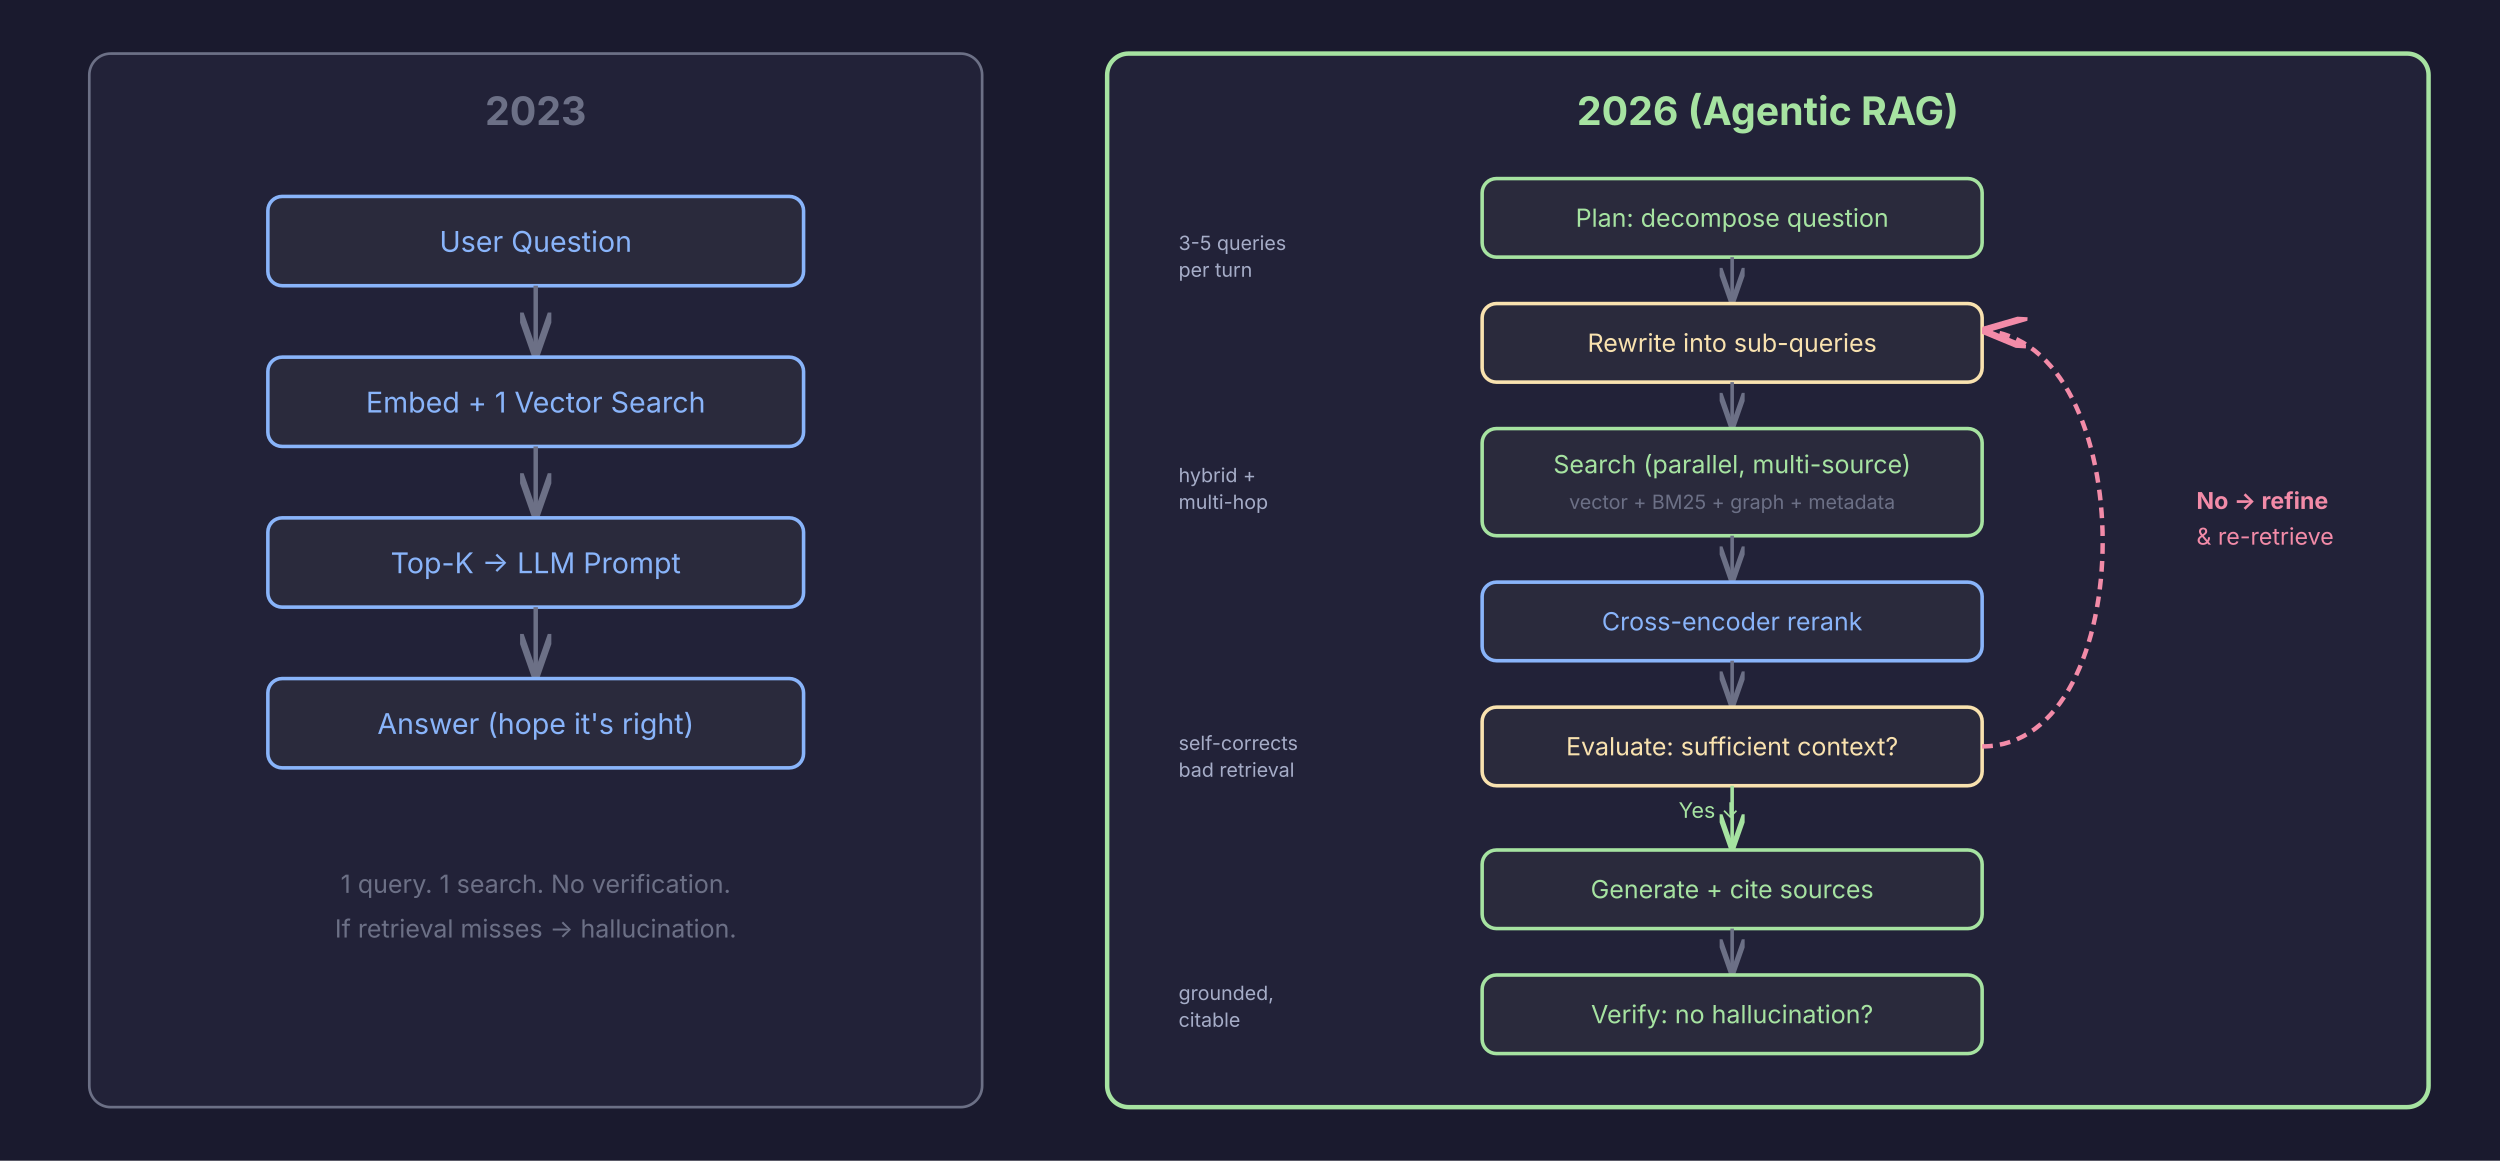
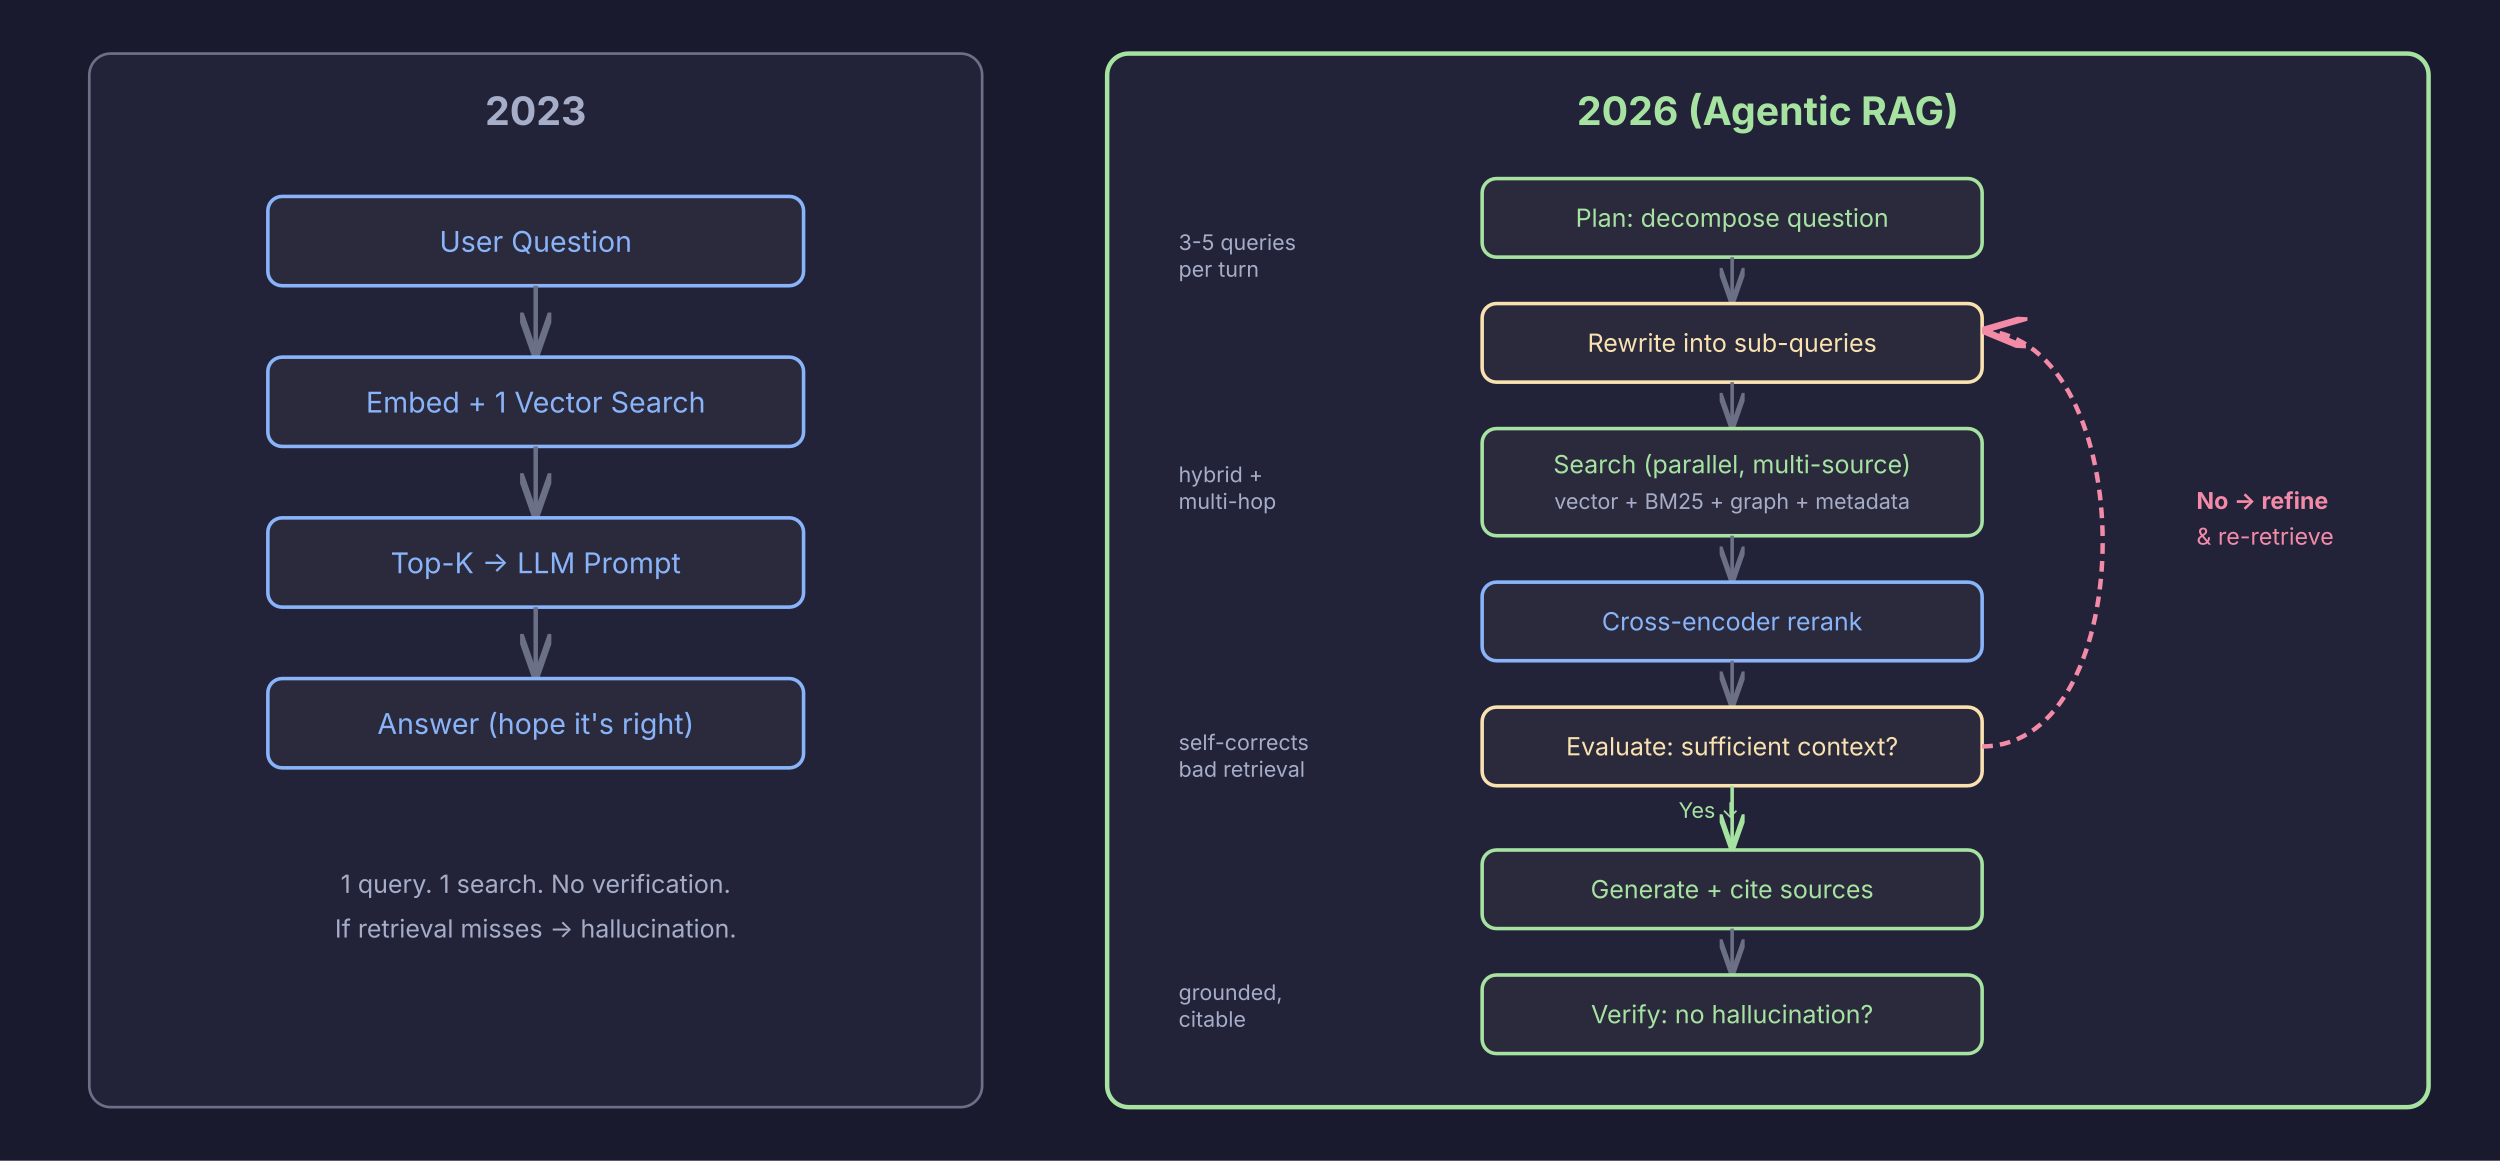
<svg xmlns="http://www.w3.org/2000/svg" viewBox="0 0 1400 650" font-family="Inter, -apple-system, sans-serif">
  <rect width="1400" height="650" fill="#1a1a2e" />
  <rect x="50" y="30" width="500" height="590" rx="12" fill="#222238" stroke="#6c7086" stroke-width="1.5" />
-   <text x="300" y="70" text-anchor="middle" fill="#6c7086" font-size="22" font-weight="bold">2023</text>
+   <text x="300" y="70" text-anchor="middle" fill="#a6adc8" font-size="22" font-weight="bold">2023</text>
  <rect x="150" y="110" width="300" height="50" rx="8" fill="#2a2a3c" stroke="#89b4fa" stroke-width="2" />
  <text x="300" y="141" text-anchor="middle" fill="#89b4fa" font-size="16">User Question</text>
  <path d="M300 160 L300 200" stroke="#6c7086" stroke-width="2.5" marker-end="url(#arw)" />
  <rect x="150" y="200" width="300" height="50" rx="8" fill="#2a2a3c" stroke="#89b4fa" stroke-width="2" />
  <text x="300" y="231" text-anchor="middle" fill="#89b4fa" font-size="16">Embed + 1 Vector Search</text>
  <path d="M300 250 L300 290" stroke="#6c7086" stroke-width="2.5" marker-end="url(#arw)" />
  <rect x="150" y="290" width="300" height="50" rx="8" fill="#2a2a3c" stroke="#89b4fa" stroke-width="2" />
  <text x="300" y="321" text-anchor="middle" fill="#89b4fa" font-size="16">Top-K → LLM Prompt</text>
  <path d="M300 340 L300 380" stroke="#6c7086" stroke-width="2.5" marker-end="url(#arw)" />
  <rect x="150" y="380" width="300" height="50" rx="8" fill="#2a2a3c" stroke="#89b4fa" stroke-width="2" />
  <text x="300" y="411" text-anchor="middle" fill="#89b4fa" font-size="16">Answer (hope it's right)</text>
-   <text x="300" y="500" text-anchor="middle" fill="#6c7086" font-size="14">1 query. 1 search. No verification.</text>
-   <text x="300" y="525" text-anchor="middle" fill="#6c7086" font-size="14">If retrieval misses → hallucination.</text>
+   <text x="300" y="500" text-anchor="middle" fill="#a6adc8" font-size="14">1 query. 1 search. No verification.</text>
+   <text x="300" y="525" text-anchor="middle" fill="#a6adc8" font-size="14">If retrieval misses → hallucination.</text>
  <rect x="620" y="30" width="740" height="590" rx="12" fill="#222238" stroke="#a6e3a1" stroke-width="2.5" />
  <text x="990" y="70" text-anchor="middle" fill="#a6e3a1" font-size="22" font-weight="bold">2026 (Agentic RAG)</text>
  <rect x="830" y="100" width="280" height="44" rx="8" fill="#2a2a3c" stroke="#a6e3a1" stroke-width="2" />
  <text x="970" y="127" text-anchor="middle" fill="#a6e3a1" font-size="14">Plan: decompose question</text>
  <path d="M970 144 L970 170" stroke="#6c7086" stroke-width="2" marker-end="url(#arw)" />
  <rect x="830" y="170" width="280" height="44" rx="8" fill="#2a2a3c" stroke="#f9e2af" stroke-width="2" />
  <text x="970" y="197" text-anchor="middle" fill="#f9e2af" font-size="14">Rewrite into sub-queries</text>
  <path d="M970 214 L970 240" stroke="#6c7086" stroke-width="2" marker-end="url(#arw)" />
  <rect x="830" y="240" width="280" height="60" rx="8" fill="#2a2a3c" stroke="#a6e3a1" stroke-width="2" />
  <text x="970" y="265" text-anchor="middle" fill="#a6e3a1" font-size="14">Search (parallel, multi-source)</text>
-   <text x="970" y="285" text-anchor="middle" fill="#6c7086" font-size="11">vector + BM25 + graph + metadata</text>
+   <text x="970" y="285" text-anchor="middle" fill="#a6adc8" font-size="12">vector + BM25 + graph + metadata</text>
  <path d="M970 300 L970 326" stroke="#6c7086" stroke-width="2" marker-end="url(#arw)" />
  <rect x="830" y="326" width="280" height="44" rx="8" fill="#2a2a3c" stroke="#89b4fa" stroke-width="2" />
  <text x="970" y="353" text-anchor="middle" fill="#89b4fa" font-size="14">Cross-encoder rerank</text>
  <path d="M970 370 L970 396" stroke="#6c7086" stroke-width="2" marker-end="url(#arw)" />
  <rect x="830" y="396" width="280" height="44" rx="8" fill="#2a2a3c" stroke="#f9e2af" stroke-width="2" />
  <text x="970" y="423" text-anchor="middle" fill="#f9e2af" font-size="14">Evaluate: sufficient context?</text>
  <path d="M1110 418 C1200 418 1200 190 1110 185" stroke="#f38ba8" stroke-width="2.5" stroke-dasharray="6,4" fill="none" marker-end="url(#arw-red)" />
  <text x="1230" y="285" fill="#f38ba8" font-size="13" font-weight="bold">No → refine</text>
  <text x="1230" y="305" fill="#f38ba8" font-size="13">&amp; re-retrieve</text>
  <text x="940" y="458" fill="#a6e3a1" font-size="12">Yes ↓</text>
  <path d="M970 440 L970 476" stroke="#a6e3a1" stroke-width="2" marker-end="url(#arw-green)" />
  <rect x="830" y="476" width="280" height="44" rx="8" fill="#2a2a3c" stroke="#a6e3a1" stroke-width="2" />
  <text x="970" y="503" text-anchor="middle" fill="#a6e3a1" font-size="14">Generate + cite sources</text>
  <path d="M970 520 L970 546" stroke="#6c7086" stroke-width="2" marker-end="url(#arw)" />
  <rect x="830" y="546" width="280" height="44" rx="8" fill="#2a2a3c" stroke="#a6e3a1" stroke-width="2" />
  <text x="970" y="573" text-anchor="middle" fill="#a6e3a1" font-size="14">Verify: no hallucination?</text>
-   <text x="660" y="140" fill="#a6adc8" font-size="11">3-5 queries</text>
-   <text x="660" y="155" fill="#a6adc8" font-size="11">per turn</text>
-   <text x="660" y="270" fill="#a6adc8" font-size="11">hybrid +</text>
-   <text x="660" y="285" fill="#a6adc8" font-size="11">multi-hop</text>
-   <text x="660" y="420" fill="#a6adc8" font-size="11">self-corrects</text>
-   <text x="660" y="435" fill="#a6adc8" font-size="11">bad retrieval</text>
-   <text x="660" y="560" fill="#a6adc8" font-size="11">grounded,</text>
-   <text x="660" y="575" fill="#a6adc8" font-size="11">citable</text>
+   <text x="660" y="140" fill="#a6adc8" font-size="12">3-5 queries</text>
+   <text x="660" y="155" fill="#a6adc8" font-size="12">per turn</text>
+   <text x="660" y="270" fill="#a6adc8" font-size="12">hybrid +</text>
+   <text x="660" y="285" fill="#a6adc8" font-size="12">multi-hop</text>
+   <text x="660" y="420" fill="#a6adc8" font-size="12">self-corrects</text>
+   <text x="660" y="435" fill="#a6adc8" font-size="12">bad retrieval</text>
+   <text x="660" y="560" fill="#a6adc8" font-size="12">grounded,</text>
+   <text x="660" y="575" fill="#a6adc8" font-size="12">citable</text>
  <defs>
    <marker id="arw" markerWidth="10" markerHeight="7" refX="10" refY="3.5" orient="auto">
      <path d="M0,0 L10,3.5 L0,7" fill="none" stroke="#6c7086" stroke-width="1.5" />
    </marker>
    <marker id="arw-red" markerWidth="10" markerHeight="7" refX="10" refY="3.5" orient="auto">
      <path d="M0,0 L10,3.5 L0,7" fill="none" stroke="#f38ba8" stroke-width="1.5" />
    </marker>
    <marker id="arw-green" markerWidth="10" markerHeight="7" refX="10" refY="3.5" orient="auto">
      <path d="M0,0 L10,3.5 L0,7" fill="none" stroke="#a6e3a1" stroke-width="1.5" />
    </marker>
  </defs>
</svg>
